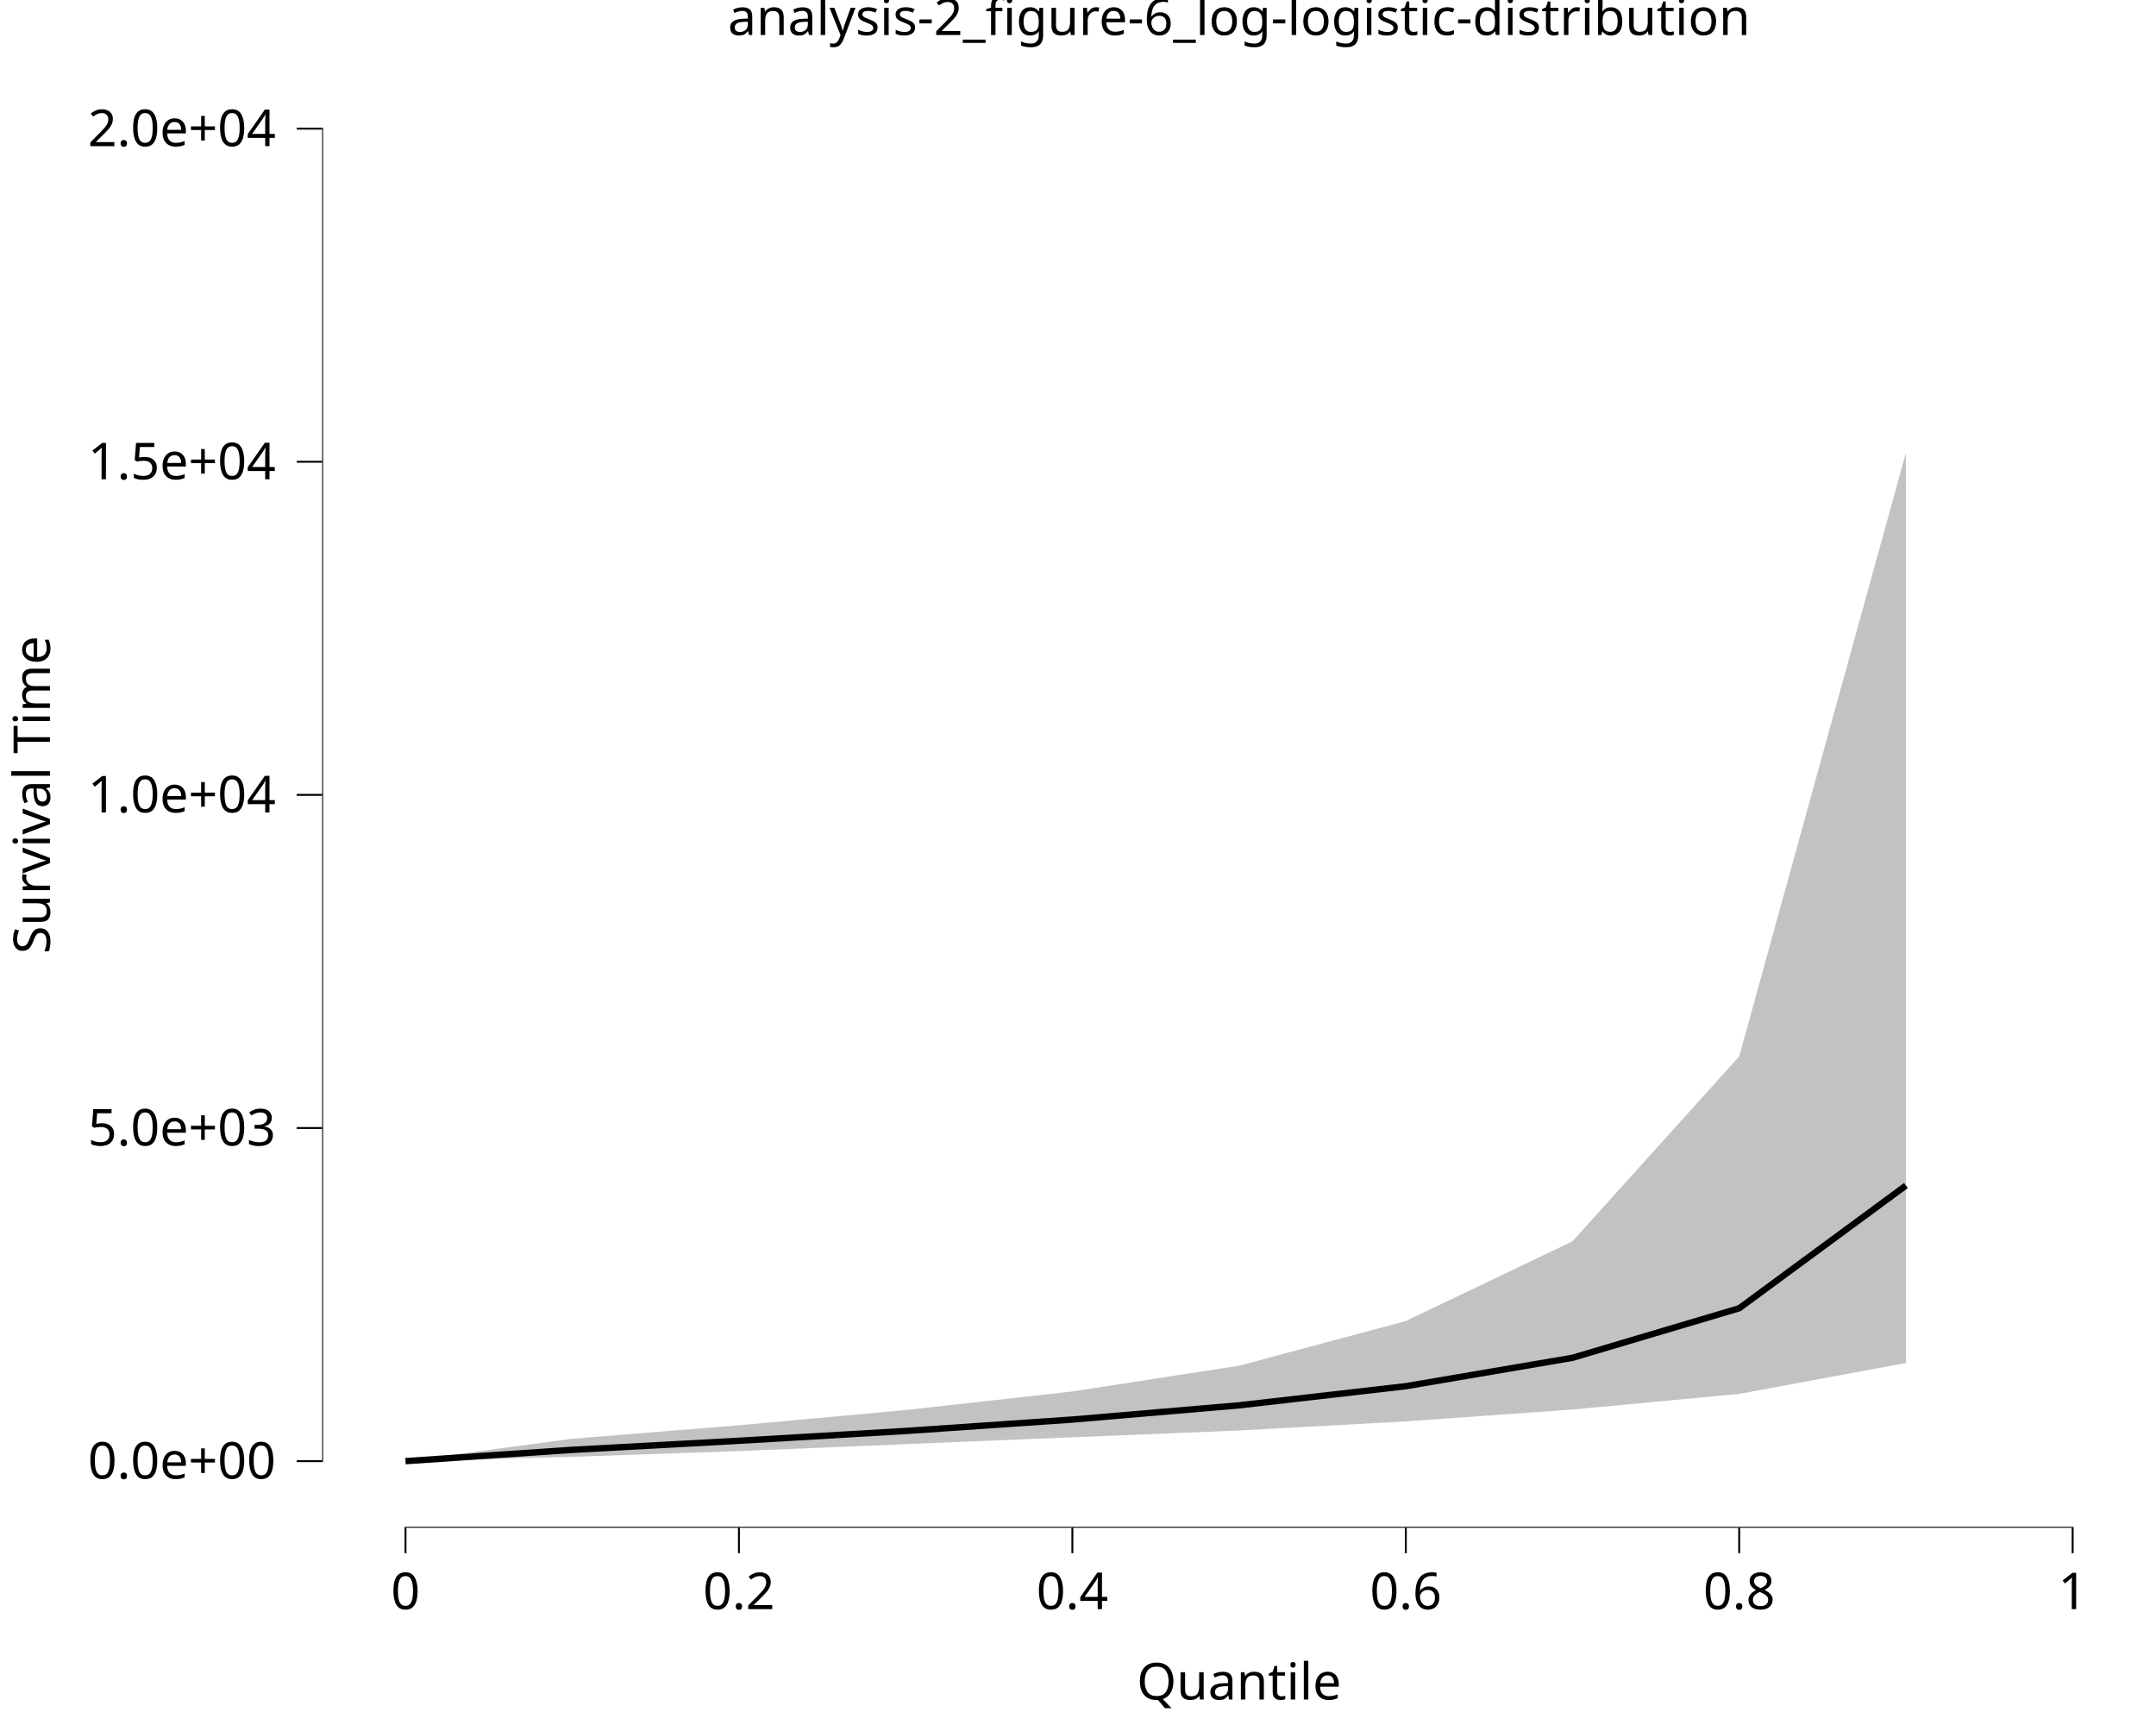
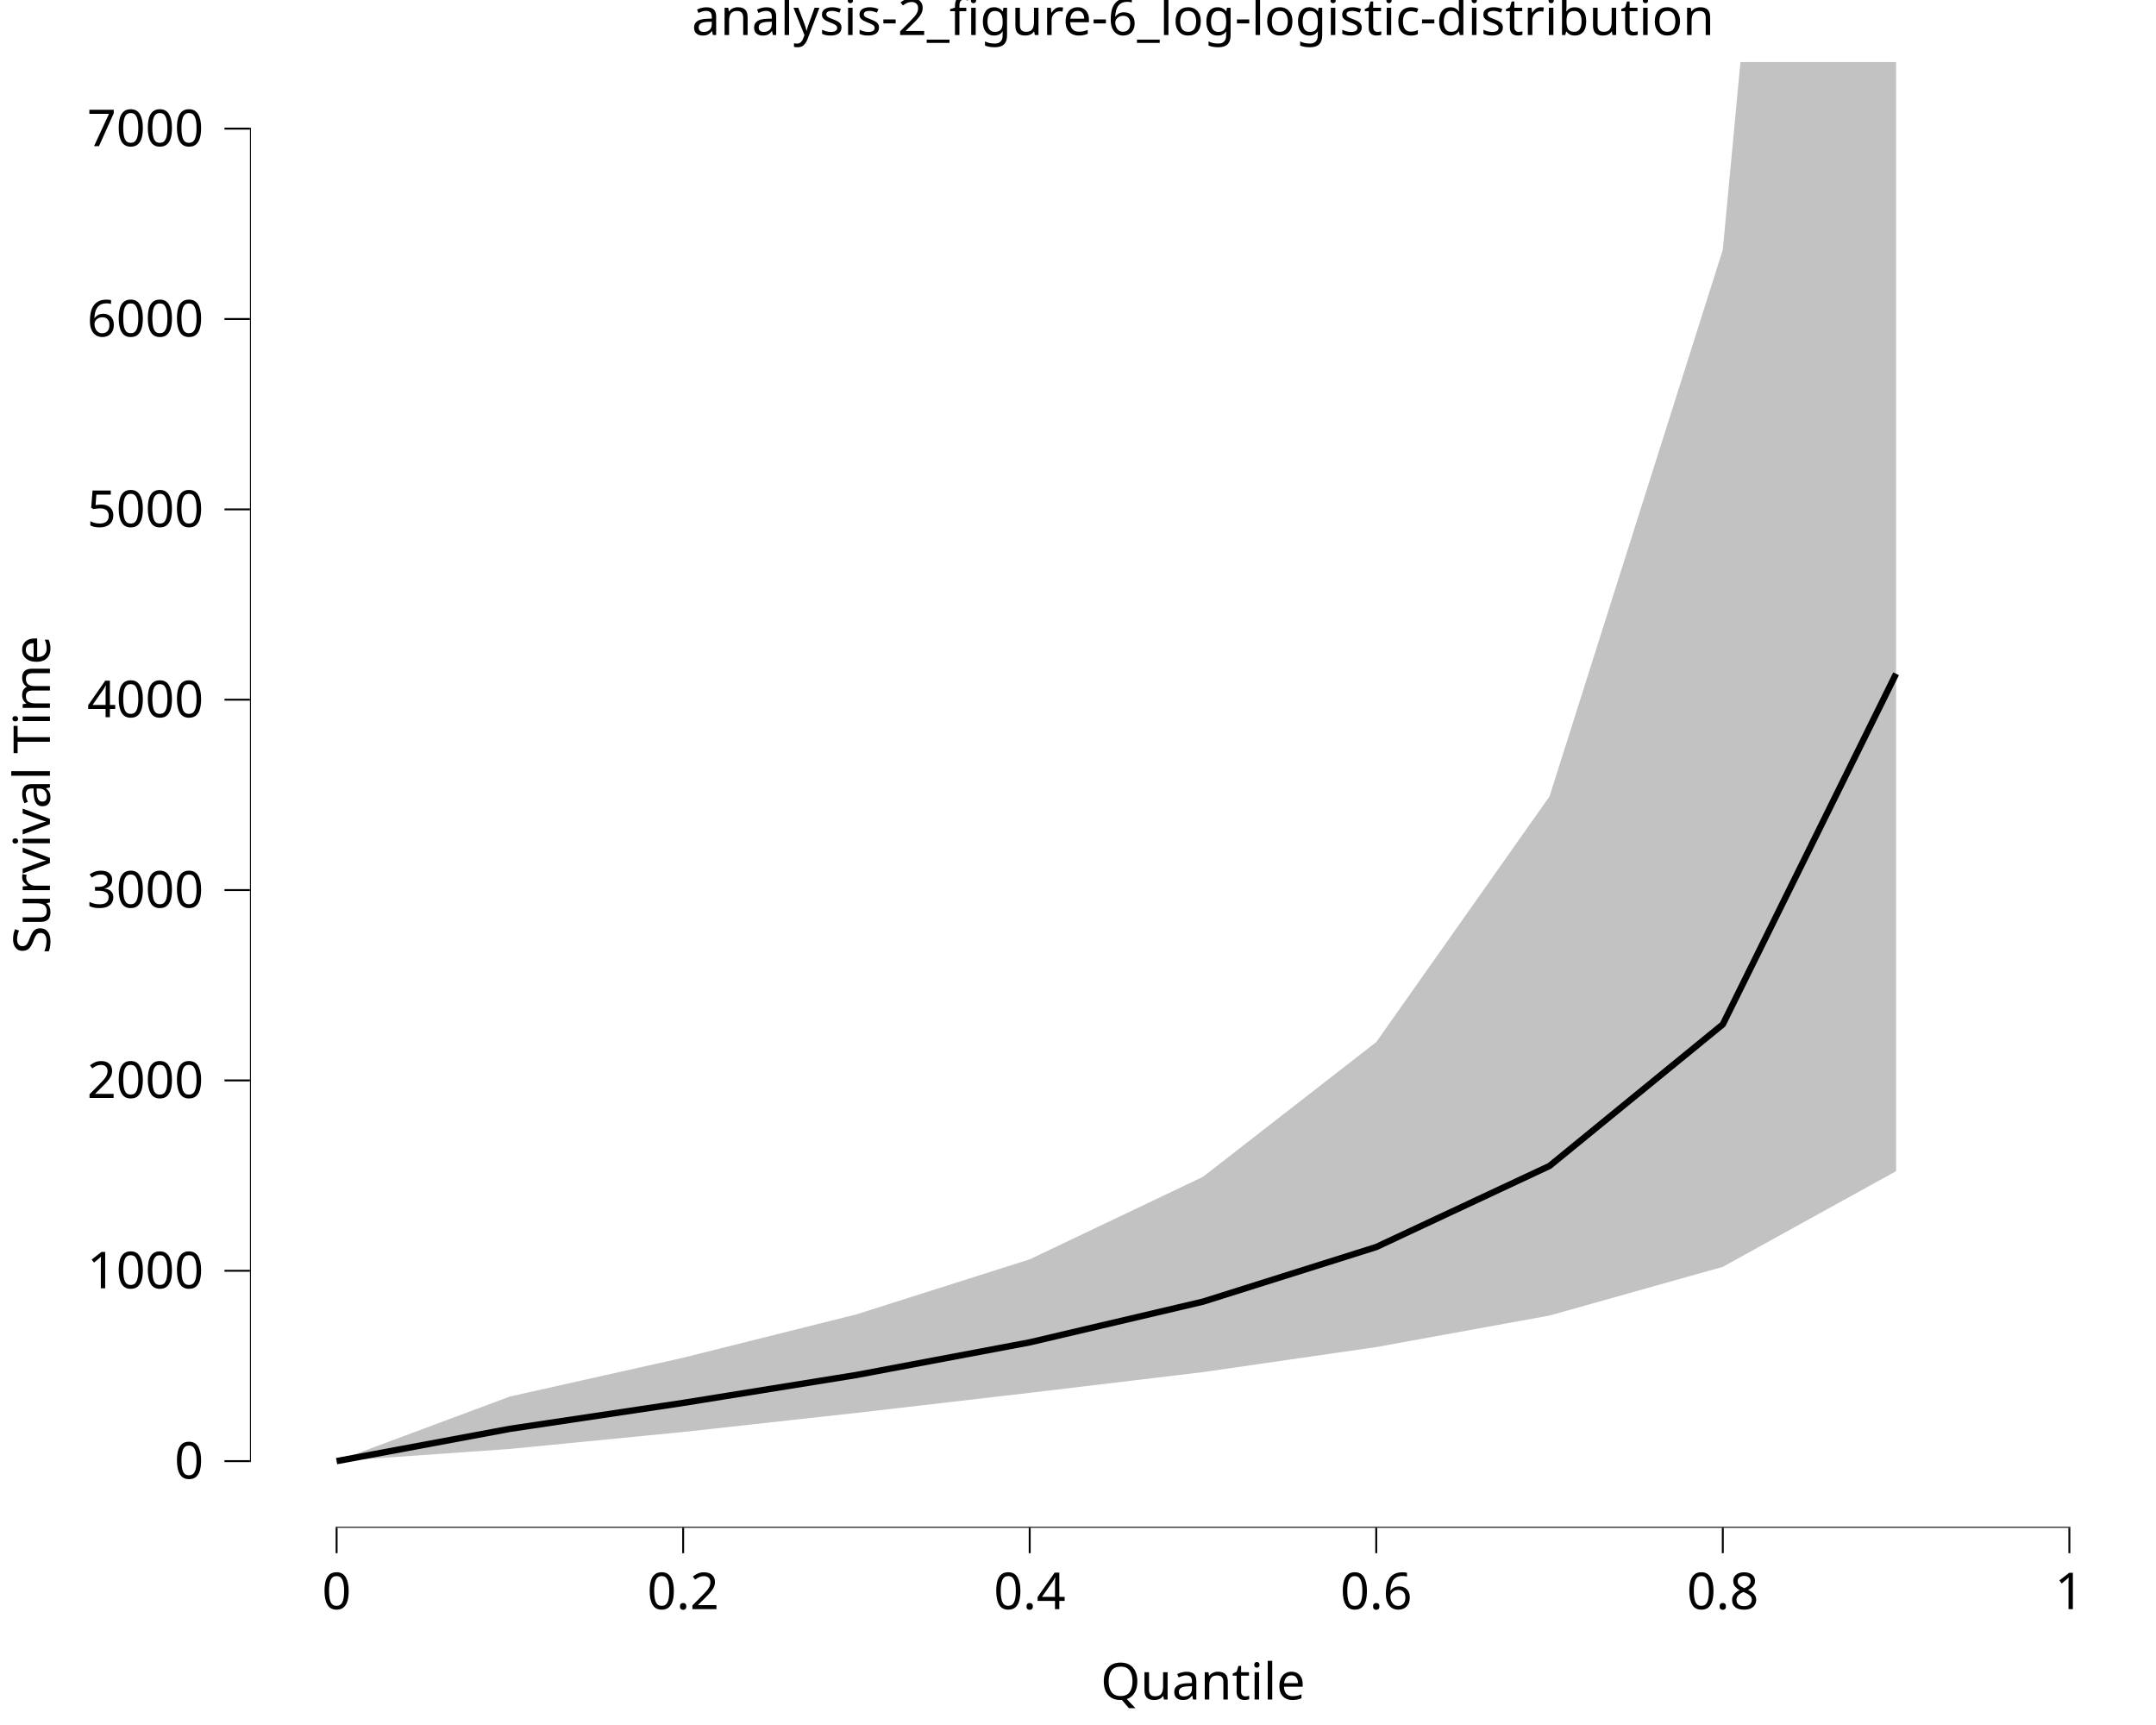
<svg xmlns="http://www.w3.org/2000/svg" class="svglite" data-engine-version="2.0" width="720.00pt" height="576.00pt" viewBox="0 0 720.00 576.00">
  <defs>
    <style type="text/css">
    .svglite line, .svglite polyline, .svglite polygon, .svglite path, .svglite rect, .svglite circle {
      fill: none;
      stroke: #000000;
      stroke-linecap: round;
      stroke-linejoin: round;
      stroke-miterlimit: 10.00;
    }
  </style>
  </defs>
  <rect width="100%" height="100%" style="stroke: none; fill: #FFFFFF;" />
  <defs>
    <clipPath id="cpMC4wMHw3MjAuMDB8MC4wMHw1NzYuMDA=">
      <rect x="0.00" y="0.00" width="720.00" height="576.00" />
    </clipPath>
  </defs>
  <g clip-path="url(#cpMC4wMHw3MjAuMDB8MC4wMHw1NzYuMDA=)">
-     <rect x="-0" y="0.00" width="720.00" height="576.00" style="stroke-width: 10.67; stroke: none;" />
+     <rect x="0.00" y="0.00" width="720.00" height="576.00" style="stroke-width: 10.67; stroke: none;" />
  </g>
  <defs>
-     <clipPath id="cpMTA3LjU4fDcyMC4wMHwyMC43MXw1MTAuMTQ=">
-       <rect x="107.58" y="20.71" width="612.42" height="489.43" />
+     <clipPath id="cpODMuNDd8NzIwLjAwfDIwLjcxfDUxMC4xNA==">
+       <rect x="83.47" y="20.71" width="636.53" height="489.43" />
    </clipPath>
  </defs>
-   <g clip-path="url(#cpMTA3LjU4fDcyMC4wMHwyMC43MXw1MTAuMTQ=)">
-     <rect x="107.58" y="20.71" width="612.42" height="489.43" style="stroke-width: 10.67; stroke: none;" />
-     <polygon points="135.42,487.89 191.10,480.41 246.77,475.91 302.44,470.83 358.12,464.63 413.79,456.03 469.47,441.12 525.14,414.49 580.81,352.74 636.49,151.16 636.49,455.12 580.81,465.44 525.14,470.66 469.47,474.62 413.79,477.66 358.12,479.93 302.44,482.22 246.77,484.54 191.10,486.45 135.42,487.89 " style="stroke-width: 0.00; stroke: none; stroke-linecap: butt; fill: #333333; fill-opacity: 0.30;" />
-     <polyline points="135.42,487.89 191.10,480.41 246.77,475.91 302.44,470.83 358.12,464.63 413.79,456.03 469.47,441.12 525.14,414.49 580.81,352.74 636.49,151.16 " style="stroke-width: 1.07; stroke: none; stroke-linecap: butt;" />
-     <polyline points="636.49,455.12 580.81,465.44 525.14,470.66 469.47,474.62 413.79,477.66 358.12,479.93 302.44,482.22 246.77,484.54 191.10,486.45 135.42,487.89 " style="stroke-width: 1.07; stroke: none; stroke-linecap: butt;" />
-     <polyline points="135.42,487.89 191.10,484.12 246.77,481.09 302.44,477.82 358.12,474.01 413.79,469.26 469.47,462.87 525.14,453.39 580.81,436.85 636.49,395.87 " style="stroke-width: 2.13; stroke-linecap: butt;" />
-     <line x1="135.10" y1="510.14" x2="692.48" y2="510.14" style="stroke-width: 0.64; stroke-linecap: butt;" />
-     <line x1="107.58" y1="488.21" x2="107.58" y2="42.64" style="stroke-width: 0.64; stroke-linecap: butt;" />
-     <rect x="107.58" y="20.71" width="612.42" height="489.43" style="stroke-width: 0.00; stroke: none;" />
+   <g clip-path="url(#cpODMuNDd8NzIwLjAwfDIwLjcxfDUxMC4xNA==)">
+     <rect x="83.47" y="20.71" width="636.53" height="489.43" style="stroke-width: 10.67; stroke: none;" />
+     <polygon points="112.41,487.89 170.27,466.32 228.14,453.36 286.00,438.88 343.87,420.51 401.74,392.95 459.60,347.96 517.47,265.92 575.33,83.40 633.20,-531.95 633.20,391.07 575.33,423.02 517.47,439.28 459.60,449.81 401.74,458.17 343.87,465.09 286.00,471.79 228.14,478.16 170.27,483.82 112.41,487.89 " style="stroke-width: 0.00; stroke: none; stroke-linecap: butt; fill: #333333; fill-opacity: 0.30;" />
+     <polyline points="112.41,487.89 170.27,466.32 228.14,453.36 286.00,438.88 343.87,420.51 401.74,392.95 459.60,347.96 517.47,265.92 575.33,83.40 633.20,-531.95 " style="stroke-width: 1.07; stroke: none; stroke-linecap: butt;" />
+     <polyline points="633.20,391.07 575.33,423.02 517.47,439.28 459.60,449.81 401.74,458.17 343.87,465.09 286.00,471.79 228.14,478.16 170.27,483.82 112.41,487.89 " style="stroke-width: 1.07; stroke: none; stroke-linecap: butt;" />
+     <polyline points="112.41,487.89 170.27,477.11 228.14,468.45 286.00,459.13 343.87,448.23 401.74,434.64 459.60,416.40 517.47,389.32 575.33,342.06 633.20,224.98 " style="stroke-width: 2.13; stroke-linecap: butt;" />
+     <line x1="112.09" y1="510.14" x2="691.39" y2="510.14" style="stroke-width: 0.64; stroke-linecap: butt;" />
+     <line x1="83.47" y1="488.21" x2="83.47" y2="42.64" style="stroke-width: 0.64; stroke-linecap: butt;" />
+     <rect x="83.47" y="20.71" width="636.53" height="489.43" style="stroke-width: 0.00; stroke: none;" />
  </g>
  <g clip-path="url(#cpMC4wMHw3MjAuMDB8MC4wMHw1NzYuMDA=)">
-     <polyline points="107.58,510.14 107.58,20.71 " style="stroke-width: 0.00; stroke: none; stroke-linecap: butt;" />
-     <text x="92.11" y="493.74" text-anchor="end" style="font-size: 17.00px; font-family: sans;" textLength="61.93px" lengthAdjust="spacingAndGlyphs">0.0e+00</text>
-     <text x="92.11" y="382.51" text-anchor="end" style="font-size: 17.00px; font-family: sans;" textLength="61.93px" lengthAdjust="spacingAndGlyphs">5.0e+03</text>
-     <text x="92.11" y="271.27" text-anchor="end" style="font-size: 17.00px; font-family: sans;" textLength="61.93px" lengthAdjust="spacingAndGlyphs">1.0e+04</text>
-     <text x="92.11" y="160.04" text-anchor="end" style="font-size: 17.00px; font-family: sans;" textLength="61.93px" lengthAdjust="spacingAndGlyphs">1.5e+04</text>
-     <text x="92.11" y="48.80" text-anchor="end" style="font-size: 17.00px; font-family: sans;" textLength="61.93px" lengthAdjust="spacingAndGlyphs">2.0e+04</text>
-     <polyline points="99.08,487.89 107.58,487.89 " style="stroke-width: 0.64; stroke-linecap: butt;" />
-     <polyline points="99.08,376.66 107.58,376.66 " style="stroke-width: 0.64; stroke-linecap: butt;" />
-     <polyline points="99.08,265.42 107.58,265.42 " style="stroke-width: 0.64; stroke-linecap: butt;" />
-     <polyline points="99.08,154.19 107.58,154.19 " style="stroke-width: 0.64; stroke-linecap: butt;" />
-     <polyline points="99.08,42.95 107.58,42.95 " style="stroke-width: 0.64; stroke-linecap: butt;" />
-     <polyline points="107.58,510.14 720.00,510.14 " style="stroke-width: 0.00; stroke: none; stroke-linecap: butt;" />
-     <polyline points="135.42,518.64 135.42,510.14 " style="stroke-width: 0.64; stroke-linecap: butt;" />
-     <polyline points="246.77,518.64 246.77,510.14 " style="stroke-width: 0.64; stroke-linecap: butt;" />
-     <polyline points="358.12,518.64 358.12,510.14 " style="stroke-width: 0.64; stroke-linecap: butt;" />
-     <polyline points="469.47,518.64 469.47,510.14 " style="stroke-width: 0.64; stroke-linecap: butt;" />
-     <polyline points="580.81,518.64 580.81,510.14 " style="stroke-width: 0.64; stroke-linecap: butt;" />
-     <polyline points="692.16,518.64 692.16,510.14 " style="stroke-width: 0.64; stroke-linecap: butt;" />
-     <text x="135.42" y="537.32" text-anchor="middle" style="font-size: 17.00px; font-family: sans;" textLength="9.46px" lengthAdjust="spacingAndGlyphs">0</text>
-     <text x="246.77" y="537.32" text-anchor="middle" style="font-size: 17.00px; font-family: sans;" textLength="23.63px" lengthAdjust="spacingAndGlyphs">0.2</text>
-     <text x="358.12" y="537.32" text-anchor="middle" style="font-size: 17.00px; font-family: sans;" textLength="23.63px" lengthAdjust="spacingAndGlyphs">0.4</text>
-     <text x="469.47" y="537.32" text-anchor="middle" style="font-size: 17.00px; font-family: sans;" textLength="23.63px" lengthAdjust="spacingAndGlyphs">0.6</text>
-     <text x="580.81" y="537.32" text-anchor="middle" style="font-size: 17.00px; font-family: sans;" textLength="23.63px" lengthAdjust="spacingAndGlyphs">0.8</text>
-     <text x="692.16" y="537.32" text-anchor="middle" style="font-size: 17.00px; font-family: sans;" textLength="9.46px" lengthAdjust="spacingAndGlyphs">1</text>
-     <text x="413.79" y="567.49" text-anchor="middle" style="font-size: 17.00px; font-family: sans;" textLength="63.32px" lengthAdjust="spacingAndGlyphs">Quantile</text>
+     <polyline points="83.47,510.14 83.47,20.71 " style="stroke-width: 0.00; stroke: none; stroke-linecap: butt;" />
+     <text x="67.99" y="493.74" text-anchor="end" style="font-size: 17.00px; font-family: sans;" textLength="9.46px" lengthAdjust="spacingAndGlyphs">0</text>
+     <text x="67.99" y="430.18" text-anchor="end" style="font-size: 17.00px; font-family: sans;" textLength="37.82px" lengthAdjust="spacingAndGlyphs">1000</text>
+     <text x="67.99" y="366.62" text-anchor="end" style="font-size: 17.00px; font-family: sans;" textLength="37.82px" lengthAdjust="spacingAndGlyphs">2000</text>
+     <text x="67.99" y="303.05" text-anchor="end" style="font-size: 17.00px; font-family: sans;" textLength="37.82px" lengthAdjust="spacingAndGlyphs">3000</text>
+     <text x="67.99" y="239.49" text-anchor="end" style="font-size: 17.00px; font-family: sans;" textLength="37.82px" lengthAdjust="spacingAndGlyphs">4000</text>
+     <text x="67.99" y="175.93" text-anchor="end" style="font-size: 17.00px; font-family: sans;" textLength="37.82px" lengthAdjust="spacingAndGlyphs">5000</text>
+     <text x="67.99" y="112.37" text-anchor="end" style="font-size: 17.00px; font-family: sans;" textLength="37.82px" lengthAdjust="spacingAndGlyphs">6000</text>
+     <text x="67.99" y="48.80" text-anchor="end" style="font-size: 17.00px; font-family: sans;" textLength="37.82px" lengthAdjust="spacingAndGlyphs">7000</text>
+     <polyline points="74.97,487.89 83.47,487.89 " style="stroke-width: 0.64; stroke-linecap: butt;" />
+     <polyline points="74.97,424.33 83.47,424.33 " style="stroke-width: 0.64; stroke-linecap: butt;" />
+     <polyline points="74.97,360.77 83.47,360.77 " style="stroke-width: 0.64; stroke-linecap: butt;" />
+     <polyline points="74.97,297.21 83.47,297.21 " style="stroke-width: 0.64; stroke-linecap: butt;" />
+     <polyline points="74.97,233.64 83.47,233.64 " style="stroke-width: 0.64; stroke-linecap: butt;" />
+     <polyline points="74.97,170.08 83.47,170.08 " style="stroke-width: 0.64; stroke-linecap: butt;" />
+     <polyline points="74.97,106.52 83.47,106.52 " style="stroke-width: 0.64; stroke-linecap: butt;" />
+     <polyline points="74.97,42.95 83.47,42.95 " style="stroke-width: 0.64; stroke-linecap: butt;" />
+     <polyline points="83.47,510.14 720.00,510.14 " style="stroke-width: 0.00; stroke: none; stroke-linecap: butt;" />
+     <polyline points="112.41,518.64 112.41,510.14 " style="stroke-width: 0.64; stroke-linecap: butt;" />
+     <polyline points="228.14,518.64 228.14,510.14 " style="stroke-width: 0.64; stroke-linecap: butt;" />
+     <polyline points="343.87,518.64 343.87,510.14 " style="stroke-width: 0.64; stroke-linecap: butt;" />
+     <polyline points="459.60,518.64 459.60,510.14 " style="stroke-width: 0.64; stroke-linecap: butt;" />
+     <polyline points="575.33,518.64 575.33,510.14 " style="stroke-width: 0.64; stroke-linecap: butt;" />
+     <polyline points="691.07,518.64 691.07,510.14 " style="stroke-width: 0.64; stroke-linecap: butt;" />
+     <text x="112.41" y="537.32" text-anchor="middle" style="font-size: 17.00px; font-family: sans;" textLength="9.46px" lengthAdjust="spacingAndGlyphs">0</text>
+     <text x="228.14" y="537.32" text-anchor="middle" style="font-size: 17.00px; font-family: sans;" textLength="23.63px" lengthAdjust="spacingAndGlyphs">0.2</text>
+     <text x="343.87" y="537.32" text-anchor="middle" style="font-size: 17.00px; font-family: sans;" textLength="23.63px" lengthAdjust="spacingAndGlyphs">0.4</text>
+     <text x="459.60" y="537.32" text-anchor="middle" style="font-size: 17.00px; font-family: sans;" textLength="23.63px" lengthAdjust="spacingAndGlyphs">0.6</text>
+     <text x="575.33" y="537.32" text-anchor="middle" style="font-size: 17.00px; font-family: sans;" textLength="23.63px" lengthAdjust="spacingAndGlyphs">0.8</text>
+     <text x="691.07" y="537.32" text-anchor="middle" style="font-size: 17.00px; font-family: sans;" textLength="9.46px" lengthAdjust="spacingAndGlyphs">1</text>
+     <text x="401.74" y="567.49" text-anchor="middle" style="font-size: 17.00px; font-family: sans;" textLength="63.32px" lengthAdjust="spacingAndGlyphs">Quantile</text>
    <text transform="translate(16.68,265.42) rotate(-90)" text-anchor="middle" style="font-size: 17.00px; font-family: sans;" textLength="102.98px" lengthAdjust="spacingAndGlyphs">Survival Time</text>
-     <text x="413.79" y="11.70" text-anchor="middle" style="font-size: 17.00px; font-family: sans;" textLength="321.29px" lengthAdjust="spacingAndGlyphs">analysis-2_figure-6_log-logistic-distribution</text>
+     <text x="401.74" y="11.70" text-anchor="middle" style="font-size: 17.00px; font-family: sans;" textLength="321.29px" lengthAdjust="spacingAndGlyphs">analysis-2_figure-6_log-logistic-distribution</text>
  </g>
</svg>
